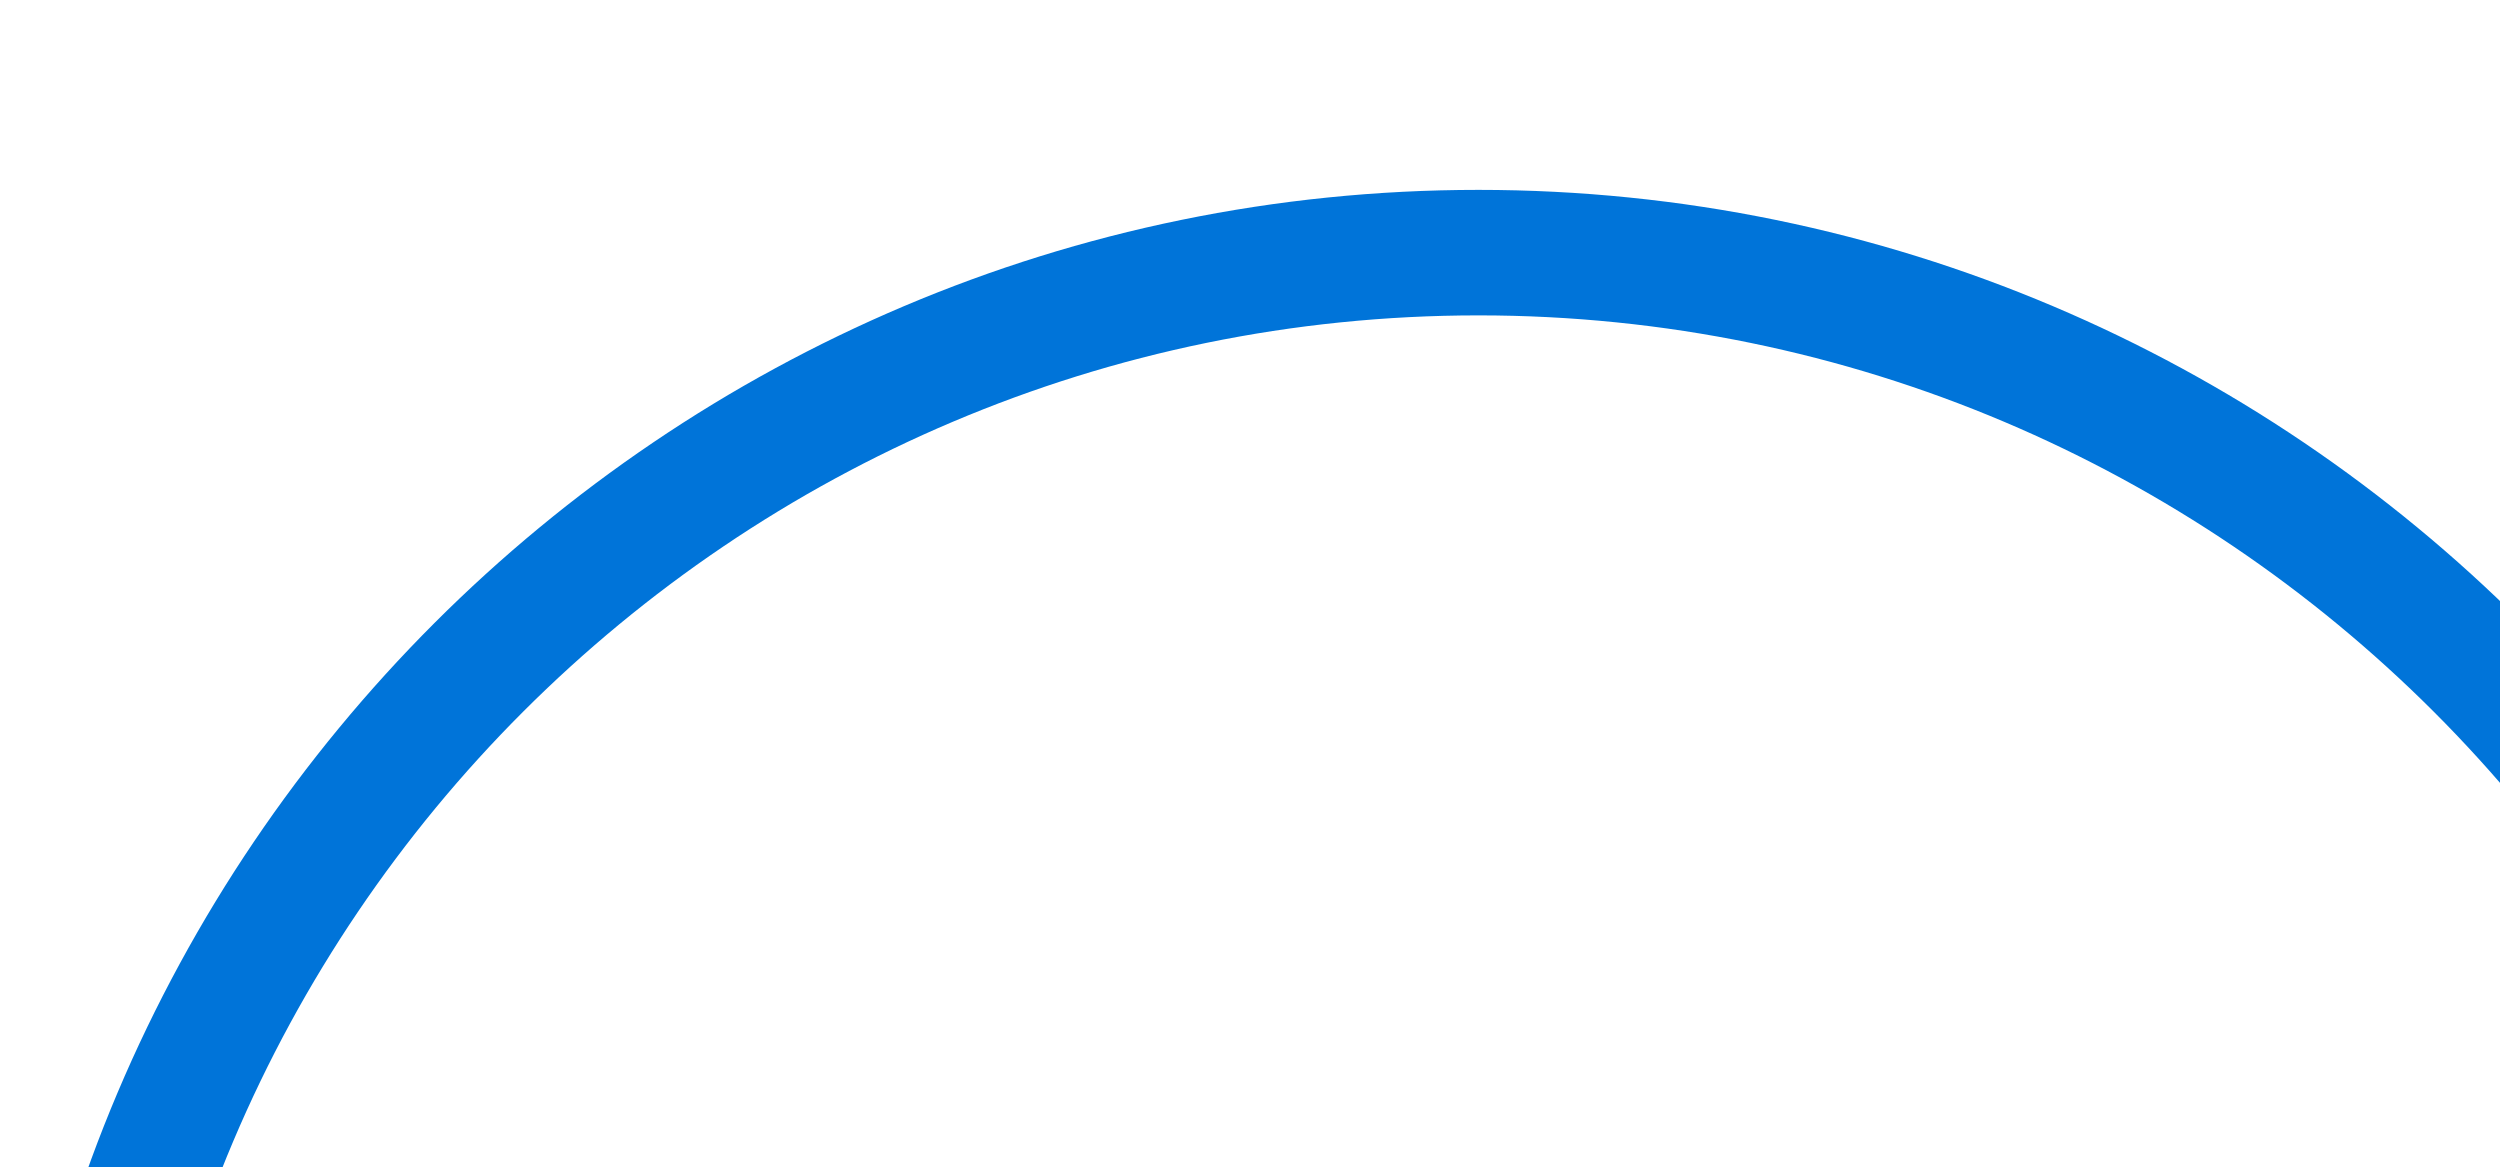
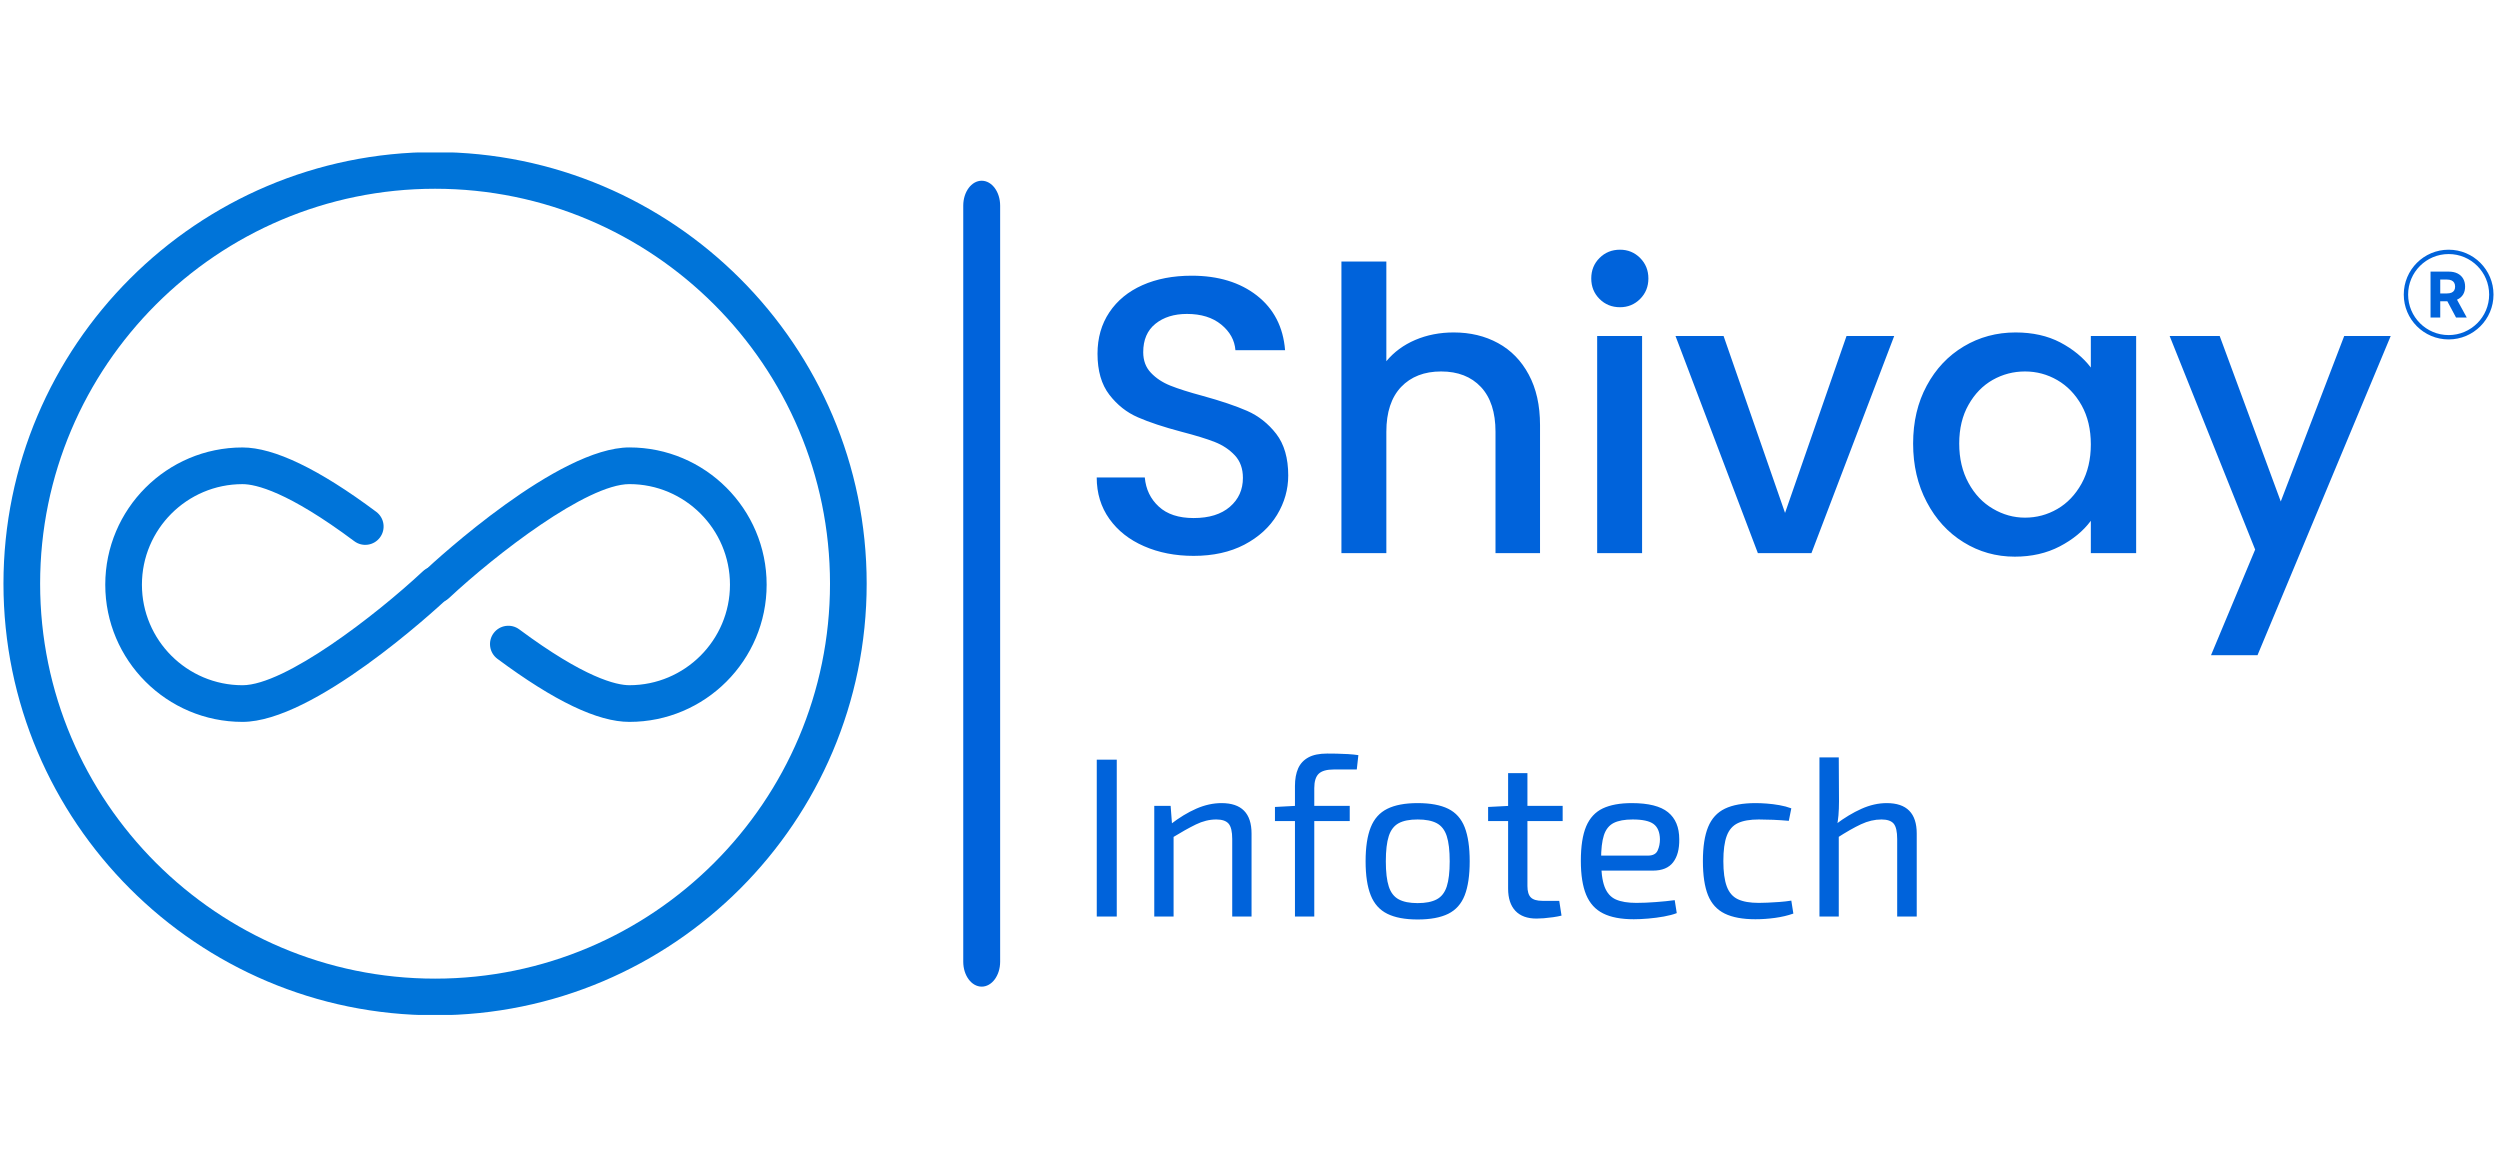
- <svg xmlns="http://www.w3.org/2000/svg" version="1.1" width="150" height="70" viewBox="0 0 395 137">
+ <svg xmlns="http://www.w3.org/2000/svg" version="1.1" width="150" height="70" viewBox="0 0 1000 345">
  <g transform="matrix(1,0,0,1,-0.605646,0.1408205)">
-     <svg viewBox="0 0 235 55" data-background-color="#ffffff" preserveAspectRatio="xMidYMid meet" height="200" width="800">
+     <svg viewBox="0 0 396 137" data-background-color="#ffffff" preserveAspectRatio="xMidYMid meet" height="345" width="1000">
      <g id="tight-bounds" transform="matrix(1,0,0,1,0.2398358,-0.05592002)">
        <svg viewBox="0 0 395.52 137.112" height="137.112" width="395.52">
          <g>
            <svg viewBox="0 0 705.092 244.429" height="137.112" width="395.52">
              <g>
                <rect width="10.447" height="228.203" x="271.778" y="8.113" fill="#0063db" opacity="1" stroke-width="0" stroke="transparent" fill-opacity="1" class="rect-i$-0" data-fill-palette-color="primary" rx="1%" id="i$-0" data-palette-color="#0063db" />
              </g>
              <g transform="matrix(1,0,0,1,309.5716,27.12992)">
                <svg viewBox="0 0 395.52 190.169" height="190.169" width="395.52">
                  <g id="textblocktransform">
                    <svg viewBox="0 0 395.52 190.169" height="190.169" width="395.52" id="textblock">
                      <g>
                        <svg viewBox="0 0 395.52 115.839" height="115.839" width="395.52">
                          <g transform="matrix(1,0,0,1,0,0)">
                            <svg width="395.52" viewBox="2.9 -38.5 177.234 51.45" height="115.839" data-palette-color="#0063db">
                              <g transform="matrix(1,0,0,1,0,0)">
                                <g>
                                  <svg width="4.594" viewBox="3.16 -36.36 28.68 36.36" height="5.826" data-palette-color="#0063db" id="scriptelement" x="172.144" y="-35.72">
                                    <path d="M10.85 0L3.16 0 3.16-36.36 17.51-36.36Q21.63-36.36 24.55-34.9 27.47-33.43 29-30.76 30.54-28.09 30.54-24.49L30.54-24.49Q30.54-20.86 28.98-18.26 27.41-15.66 24.46-14.28 21.5-12.89 17.31-12.89L17.31-12.89 7.71-12.89 7.71-19.07 16.07-19.07Q18.27-19.07 19.73-19.67 21.18-20.28 21.9-21.48 22.62-22.69 22.62-24.49L22.62-24.49Q22.62-26.3 21.9-27.54 21.18-28.78 19.72-29.43 18.25-30.08 16.03-30.08L16.03-30.08 10.85-30.08 10.85 0ZM14.51-16.55L22.8-16.55 31.84 0 23.35 0 14.51-16.55Z" opacity="1" transform="matrix(1,0,0,1,0,0)" fill="#0063db" class="undefined-123" id="av-123" />
                                  </svg>
                                </g>
                              </g>
                              <path d="M168.747-32.807C168.747-35.951 171.296-38.5 174.441-38.5 177.585-38.5 180.134-35.951 180.134-32.807 180.134-29.663 177.585-27.114 174.441-27.114 171.296-27.114 168.747-29.663 168.747-32.807ZM174.441-27.666C177.28-27.666 179.581-29.968 179.581-32.807 179.581-35.646 177.28-37.947 174.441-37.947 171.602-37.947 169.3-35.646 169.3-32.807 169.3-29.968 171.602-27.666 174.441-27.666Z" fill="#0063db" id="scriptcircle" data-fill-palette-color="primary" />
                              <path d="M15.2 0.35Q11.7 0.35 8.9-0.88 6.1-2.1 4.5-4.35 2.9-6.6 2.9-9.6L2.9-9.6 9-9.6Q9.2-7.35 10.78-5.9 12.35-4.45 15.2-4.45L15.2-4.45Q18.15-4.45 19.8-5.88 21.45-7.3 21.45-9.55L21.45-9.55Q21.45-11.3 20.43-12.4 19.4-13.5 17.88-14.1 16.35-14.7 13.65-15.4L13.65-15.4Q10.25-16.3 8.13-17.23 6-18.15 4.5-20.1 3-22.05 3-25.3L3-25.3Q3-28.3 4.5-30.55 6-32.8 8.7-34 11.4-35.2 14.95-35.2L14.95-35.2Q20-35.2 23.23-32.68 26.45-30.15 26.8-25.75L26.8-25.75 20.5-25.75Q20.35-27.65 18.7-29 17.05-30.35 14.35-30.35L14.35-30.35Q11.9-30.35 10.35-29.1 8.8-27.85 8.8-25.5L8.8-25.5Q8.8-23.9 9.78-22.88 10.75-21.85 12.25-21.25 13.75-20.65 16.35-19.95L16.35-19.95Q19.8-19 21.98-18.05 24.15-17.1 25.68-15.13 27.2-13.15 27.2-9.85L27.2-9.85Q27.2-7.2 25.78-4.85 24.35-2.5 21.63-1.07 18.9 0.35 15.2 0.35L15.2 0.35ZM48.2-28Q51.35-28 53.82-26.65 56.3-25.3 57.72-22.65 59.15-20 59.15-16.25L59.15-16.25 59.15 0 53.5 0 53.5-15.4Q53.5-19.1 51.65-21.08 49.8-23.05 46.6-23.05L46.6-23.05Q43.4-23.05 41.52-21.08 39.65-19.1 39.65-15.4L39.65-15.4 39.65 0 33.95 0 33.95-37 39.65-37 39.65-24.35Q41.1-26.1 43.32-27.05 45.55-28 48.2-28L48.2-28ZM69.3-31.2Q67.75-31.2 66.7-32.25 65.65-33.3 65.65-34.85L65.65-34.85Q65.65-36.4 66.7-37.45 67.75-38.5 69.3-38.5L69.3-38.5Q70.8-38.5 71.85-37.45 72.9-36.4 72.9-34.85L72.9-34.85Q72.9-33.3 71.85-32.25 70.8-31.2 69.3-31.2L69.3-31.2ZM66.4-27.55L72.1-27.55 72.1 0 66.4 0 66.4-27.55ZM82.44-27.55L90.24-5.1 98.04-27.55 104.09-27.55 93.59 0 86.79 0 76.34-27.55 82.44-27.55ZM106.49-13.9Q106.49-18.05 108.22-21.25 109.94-24.45 112.92-26.23 115.89-28 119.49-28L119.49-28Q122.74-28 125.17-26.73 127.59-25.45 129.04-23.55L129.04-23.55 129.04-27.55 134.79-27.55 134.79 0 129.04 0 129.04-4.1Q127.59-2.15 125.09-0.85 122.59 0.45 119.39 0.45L119.39 0.45Q115.84 0.45 112.89-1.38 109.94-3.2 108.22-6.48 106.49-9.75 106.49-13.9L106.49-13.9ZM129.04-13.8Q129.04-16.65 127.87-18.75 126.69-20.85 124.79-21.95 122.89-23.05 120.69-23.05L120.69-23.05Q118.49-23.05 116.59-21.98 114.69-20.9 113.52-18.82 112.34-16.75 112.34-13.9L112.34-13.9Q112.34-11.05 113.52-8.9 114.69-6.75 116.62-5.63 118.54-4.5 120.69-4.5L120.69-4.5Q122.89-4.5 124.79-5.6 126.69-6.7 127.87-8.83 129.04-10.95 129.04-13.8L129.04-13.8ZM161.19-27.55L167.09-27.55 150.19 12.95 144.29 12.95 149.89-0.45 139.04-27.55 145.39-27.55 153.14-6.55 161.19-27.55Z" opacity="1" transform="matrix(1,0,0,1,0,0)" fill="#0063db" class="undefined-text-0" data-fill-palette-color="primary" id="text-0" />
                            </svg>
                          </g>
                        </svg>
                      </g>
                      <g transform="matrix(1,0,0,1,0,143.1862)">
                        <svg viewBox="0 0 232.21 46.983" height="46.983" width="232.21">
                          <g transform="matrix(1,0,0,1,0,0)">
                            <svg width="232.21" viewBox="4.35 -35.85 180.38 36.5" height="46.983" data-palette-color="#0063db">
                              <path d="M4.35-34.5L8.75-34.5 8.75 0 4.35 0 4.35-34.5ZM31.8-24.95L31.8-24.95Q38.4-24.95 38.4-18.25L38.4-18.25 38.4 0 34.15 0 34.15-17.05Q34.15-19.5 33.35-20.43 32.55-21.35 30.65-21.35L30.65-21.35Q28.4-21.35 26.15-20.25 23.9-19.15 20.8-17.25L20.8-17.25 20.6-20.3Q23.45-22.5 26.25-23.73 29.05-24.95 31.8-24.95ZM17-24.35L20.6-24.35 20.95-19.7 21.25-18.95 21.25 0 17 0 17-24.35ZM55.05-35.85L55.05-35.85Q55.85-35.85 57.1-35.83 58.34-35.8 59.65-35.73 60.95-35.65 61.9-35.5L61.9-35.5 61.55-32.35 56.55-32.35Q54.15-32.35 53.17-31.4 52.2-30.45 52.2-28.25L52.2-28.25 52.2 0 47.95 0 47.95-28.7Q47.95-31 48.65-32.58 49.35-34.15 50.9-35 52.45-35.85 55.05-35.85ZM48.2-24.35L60-24.35 60-21 43.55-21 43.55-24.1 48.2-24.35ZM74.94-24.95L74.94-24.95Q79.14-24.95 81.67-23.7 84.19-22.45 85.29-19.63 86.39-16.8 86.39-12.15L86.39-12.15Q86.39-7.5 85.29-4.67 84.19-1.85 81.67-0.6 79.14 0.65 74.94 0.65L74.94 0.65Q70.79 0.65 68.27-0.6 65.74-1.85 64.62-4.67 63.49-7.5 63.49-12.15L63.49-12.15Q63.49-16.8 64.62-19.63 65.74-22.45 68.27-23.7 70.79-24.95 74.94-24.95ZM74.94-21.35L74.94-21.35Q72.29-21.35 70.77-20.53 69.24-19.7 68.59-17.7 67.94-15.7 67.94-12.15L67.94-12.15Q67.94-8.6 68.59-6.6 69.24-4.6 70.77-3.78 72.29-2.95 74.94-2.95L74.94-2.95Q77.59-2.95 79.14-3.78 80.69-4.6 81.34-6.6 81.99-8.6 81.99-12.15L81.99-12.15Q81.99-15.7 81.34-17.7 80.69-19.7 79.14-20.53 77.59-21.35 74.94-21.35ZM94.84-31.55L99.09-31.55 99.09-6.7Q99.09-4.95 99.84-4.2 100.59-3.45 102.39-3.45L102.39-3.45 106.09-3.45 106.59-0.2Q105.79 0 104.74 0.15 103.69 0.3 102.69 0.38 101.69 0.45 101.09 0.45L101.09 0.45Q98.04 0.45 96.44-1.25 94.84-2.95 94.84-6.15L94.84-6.15 94.84-31.55ZM95.24-24.35L106.84-24.35 106.84-21 90.44-21 90.44-24.1 95.24-24.35ZM122.04-24.95L122.04-24.95Q127.54-24.95 130.01-22.95 132.49-20.95 132.49-17L132.49-17Q132.54-13.75 131.14-11.93 129.74-10.1 126.69-10.1L126.69-10.1 112.49-10.1 112.49-13.4 125.59-13.4Q127.24-13.4 127.74-14.53 128.24-15.65 128.24-17L128.24-17Q128.19-19.35 126.84-20.35 125.49-21.35 122.24-21.35L122.24-21.35Q119.59-21.35 118.06-20.58 116.54-19.8 115.91-17.88 115.29-15.95 115.29-12.5L115.29-12.5Q115.29-8.6 116.06-6.55 116.84-4.5 118.54-3.75 120.24-3 123.04-3L123.04-3Q124.99-3 127.31-3.18 129.64-3.35 131.49-3.6L131.49-3.6 131.94-0.75Q130.79-0.3 129.11 0 127.44 0.3 125.66 0.45 123.89 0.6 122.49 0.6L122.49 0.6Q118.29 0.6 115.74-0.68 113.19-1.95 112.01-4.78 110.84-7.6 110.84-12.25L110.84-12.25Q110.84-17.05 112.01-19.83 113.19-22.6 115.66-23.78 118.14-24.95 122.04-24.95ZM149.29-24.95L149.29-24.95Q150.39-24.95 151.74-24.85 153.09-24.75 154.51-24.5 155.94-24.25 157.14-23.8L157.14-23.8 156.59-21.05Q154.94-21.2 153.11-21.28 151.29-21.35 149.99-21.35L149.99-21.35Q147.09-21.35 145.39-20.55 143.69-19.75 142.94-17.75 142.19-15.75 142.19-12.2L142.19-12.2Q142.19-8.65 142.94-6.63 143.69-4.6 145.39-3.8 147.09-3 149.99-3L149.99-3Q150.74-3 151.94-3.05 153.14-3.1 154.51-3.2 155.89-3.3 157.14-3.5L157.14-3.5 157.59-0.65Q155.74 0 153.56 0.3 151.39 0.6 149.24 0.6L149.24 0.6Q145.04 0.6 142.49-0.65 139.94-1.9 138.81-4.7 137.69-7.5 137.69-12.2L137.69-12.2Q137.69-16.9 138.84-19.7 139.99-22.5 142.54-23.73 145.09-24.95 149.29-24.95ZM178.13-24.95L178.13-24.95Q184.73-24.95 184.73-18.25L184.73-18.25 184.73 0 180.43 0 180.43-17.05Q180.43-19.5 179.66-20.43 178.88-21.35 176.98-21.35L176.98-21.35Q174.73-21.35 172.48-20.3 170.23-19.25 167.13-17.25L167.13-17.25 166.93-20.3Q169.78-22.45 172.58-23.7 175.38-24.95 178.13-24.95ZM163.33-35L167.58-35 167.63-25.35Q167.63-23.7 167.51-22.25 167.38-20.8 167.13-19.7L167.13-19.7 167.58-18.95 167.58 0 163.33 0 163.33-35Z" opacity="1" transform="matrix(1,0,0,1,0,0)" fill="#0063db" class="undefined-text-1" data-fill-palette-color="secondary" id="text-1" />
                            </svg>
                          </g>
                        </svg>
                      </g>
                    </svg>
                  </g>
                </svg>
              </g>
              <g>
                <svg viewBox="0 0 244.431 244.429" height="244.429" width="244.431">
                  <g>
                    <svg version="1.1" x="0" y="0" viewBox="5.228 5.229 89.543 89.542" enable-background="new 0 0 100 100" xml:space="preserve" height="244.429" width="244.431" class="icon-icon-0" data-fill-palette-color="accent" id="icon-0">
                      <g fill="#0074d9" data-fill-palette-color="accent">
                        <path d="M50 94.771C25.312 94.771 5.228 74.688 5.228 50 5.228 25.313 25.312 5.229 50 5.229c24.688 0 44.771 20.084 44.771 44.771C94.771 74.688 74.688 94.771 50 94.771zM50 9.033C27.409 9.033 9.031 27.41 9.031 50S27.409 90.969 50 90.969 90.967 72.59 90.967 50 72.59 9.033 50 9.033z" fill="#0074d9" data-fill-palette-color="accent" />
                        <g fill="#0074d9" data-fill-palette-color="accent">
                          <path d="M30.022 64.336c-7.849 0-14.234-6.386-14.234-14.233 0-7.85 6.386-14.234 14.234-14.234 3.276 0 7.944 2.246 13.875 6.676 0.842 0.628 1.015 1.82 0.385 2.663-0.628 0.842-1.82 1.016-2.662 0.385-6.896-5.149-10.227-5.919-11.599-5.919-5.751 0-10.43 4.68-10.43 10.431 0 5.75 4.679 10.428 10.43 10.428 4.415 0 13.82-7.25 18.711-11.818 0.769-0.717 1.973-0.676 2.689 0.093 0.718 0.768 0.677 1.969-0.092 2.688C49.924 52.807 37.373 64.336 30.022 64.336z" fill="#0074d9" data-fill-palette-color="accent" />
                          <path d="M70.16 64.336c-3.287 0-7.766-2.141-13.693-6.541-0.844-0.626-1.02-1.818-0.395-2.662 0.628-0.843 1.818-1.02 2.662-0.393 6.785 5.039 10.072 5.791 11.426 5.791 5.751 0 10.43-4.68 10.43-10.429 0-5.751-4.679-10.431-10.43-10.431-4.414 0-13.82 7.25-18.711 11.819-0.768 0.718-1.971 0.676-2.689-0.092-0.716-0.769-0.675-1.971 0.092-2.688 1.407-1.314 13.96-12.844 21.309-12.844 7.851 0 14.233 6.385 14.233 14.234S78.012 64.336 70.16 64.336z" fill="#0074d9" data-fill-palette-color="accent" />
                        </g>
                      </g>
                    </svg>
                  </g>
                </svg>
              </g>
            </svg>
          </g>
          <defs />
        </svg>
        <rect width="395.52" height="137.112" fill="none" stroke="none" visibility="hidden" />
      </g>
    </svg>
  </g>
</svg>
